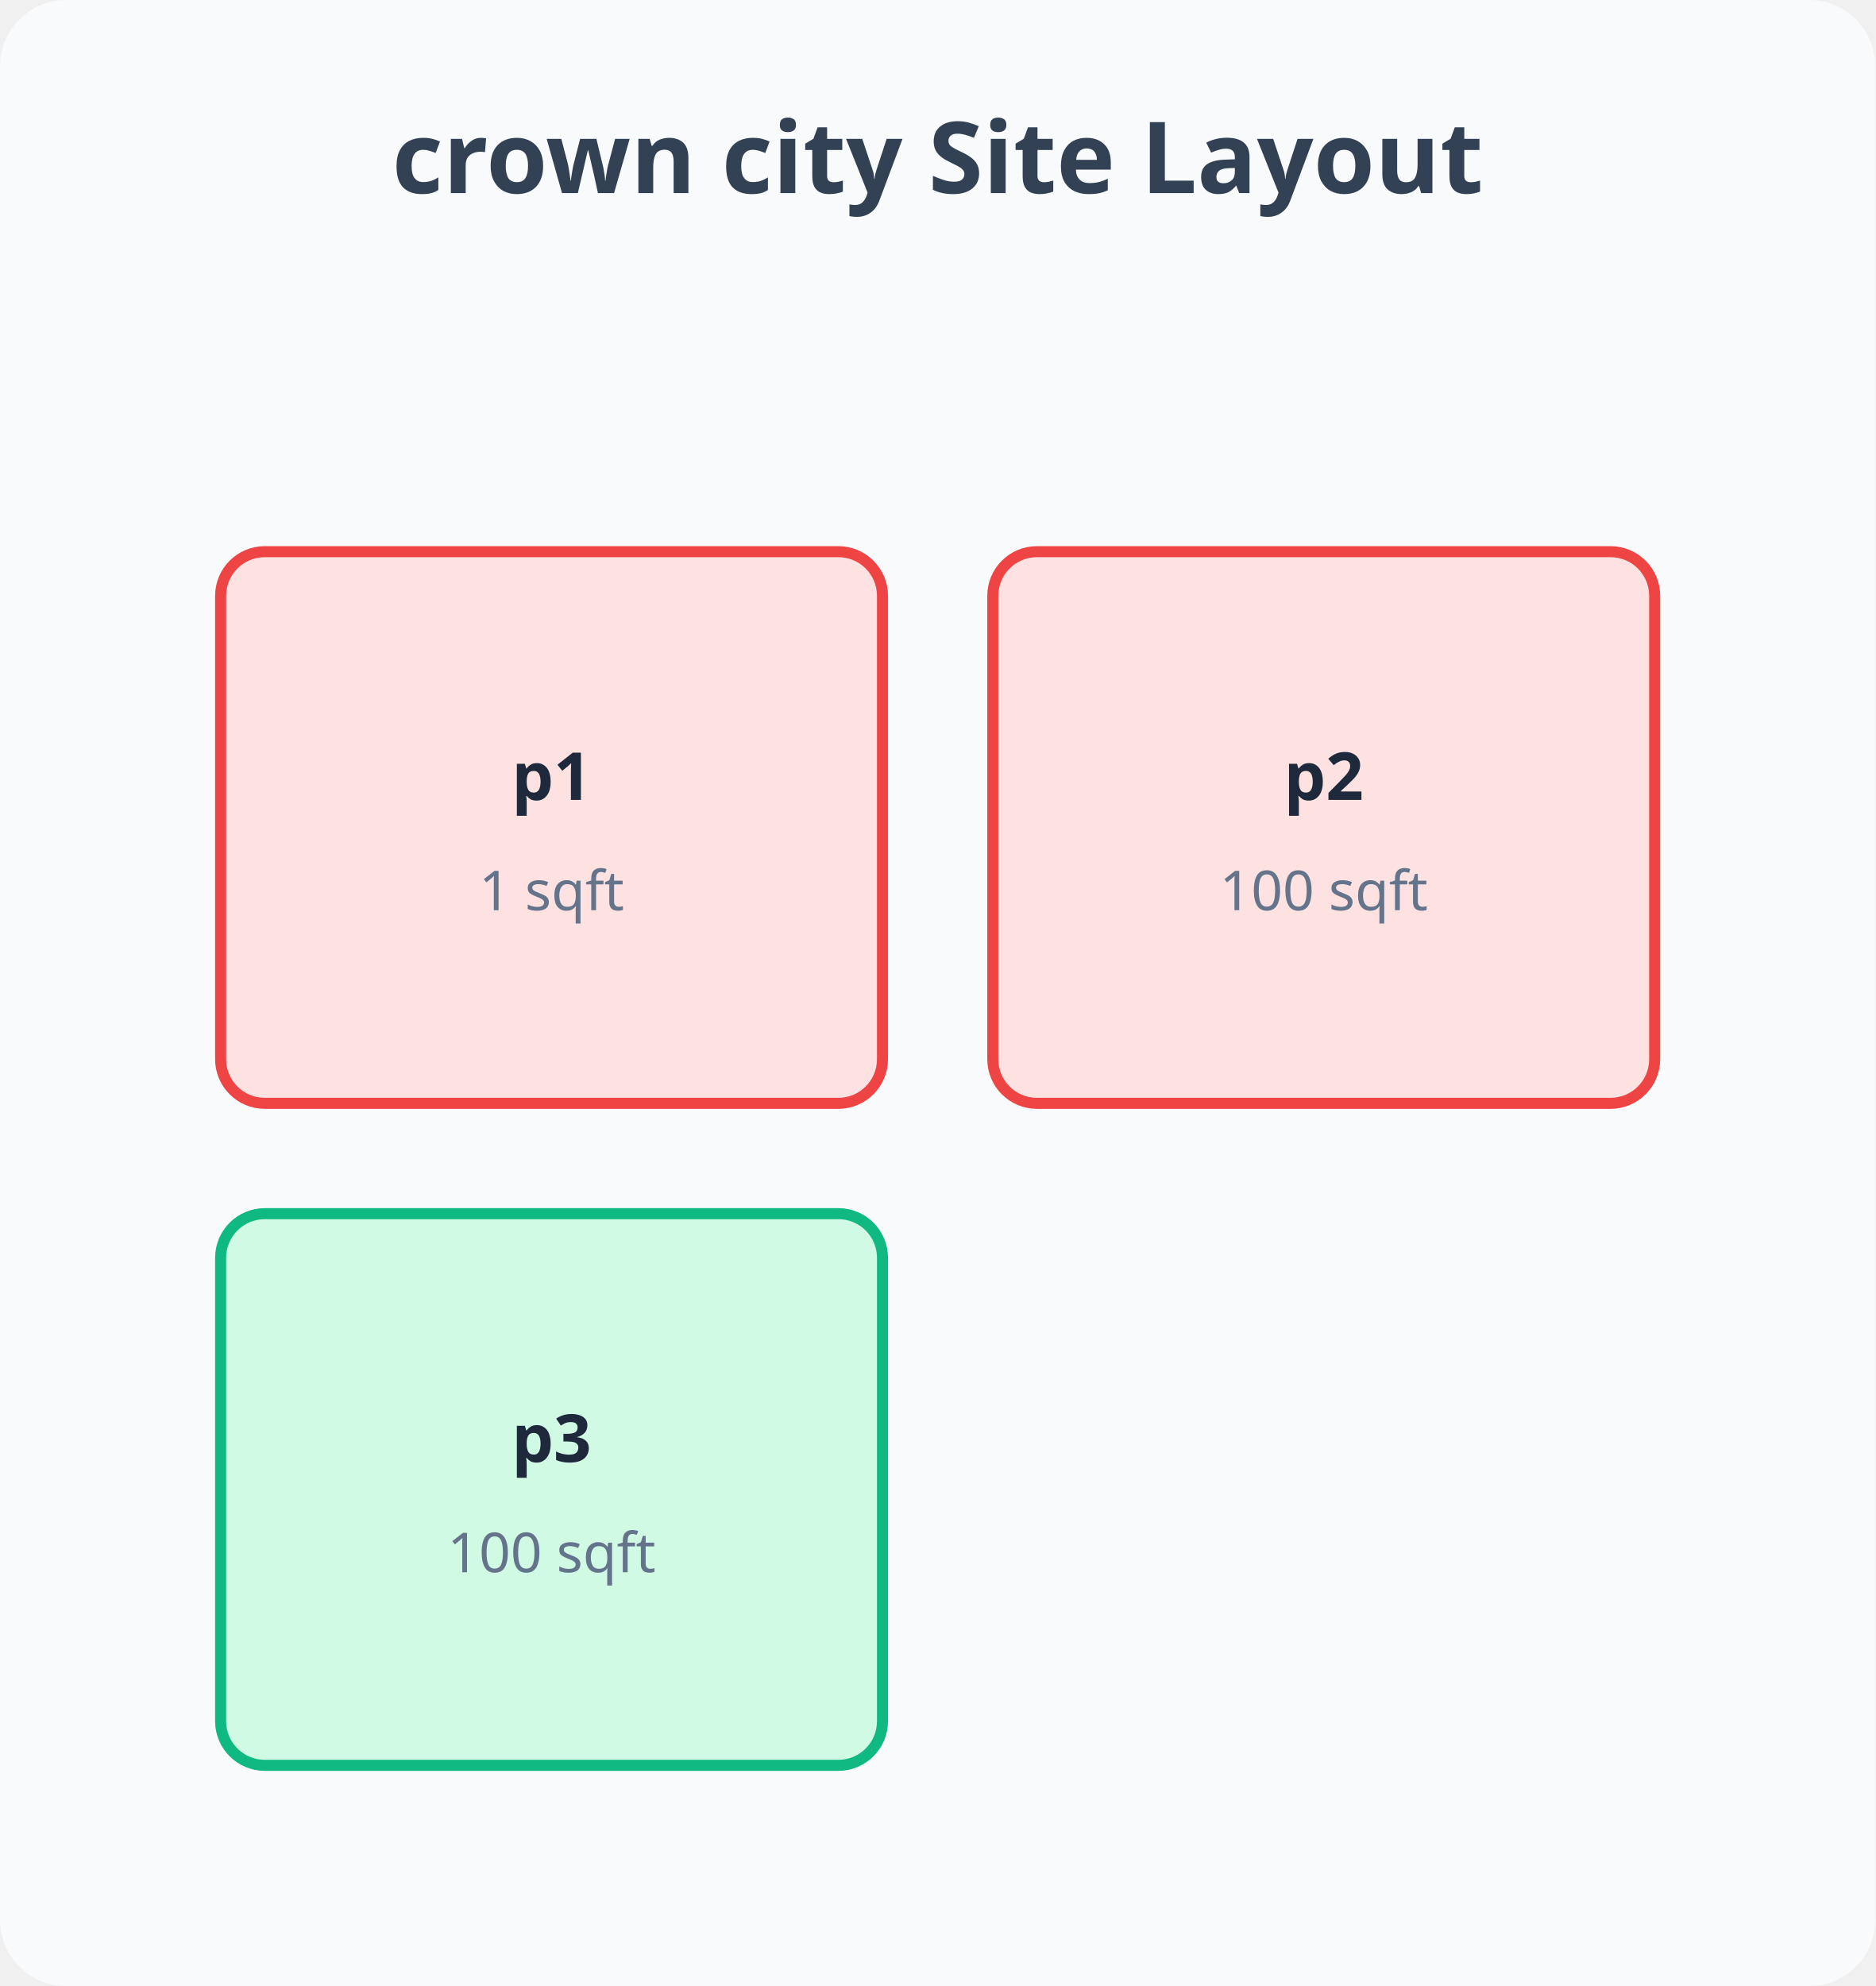
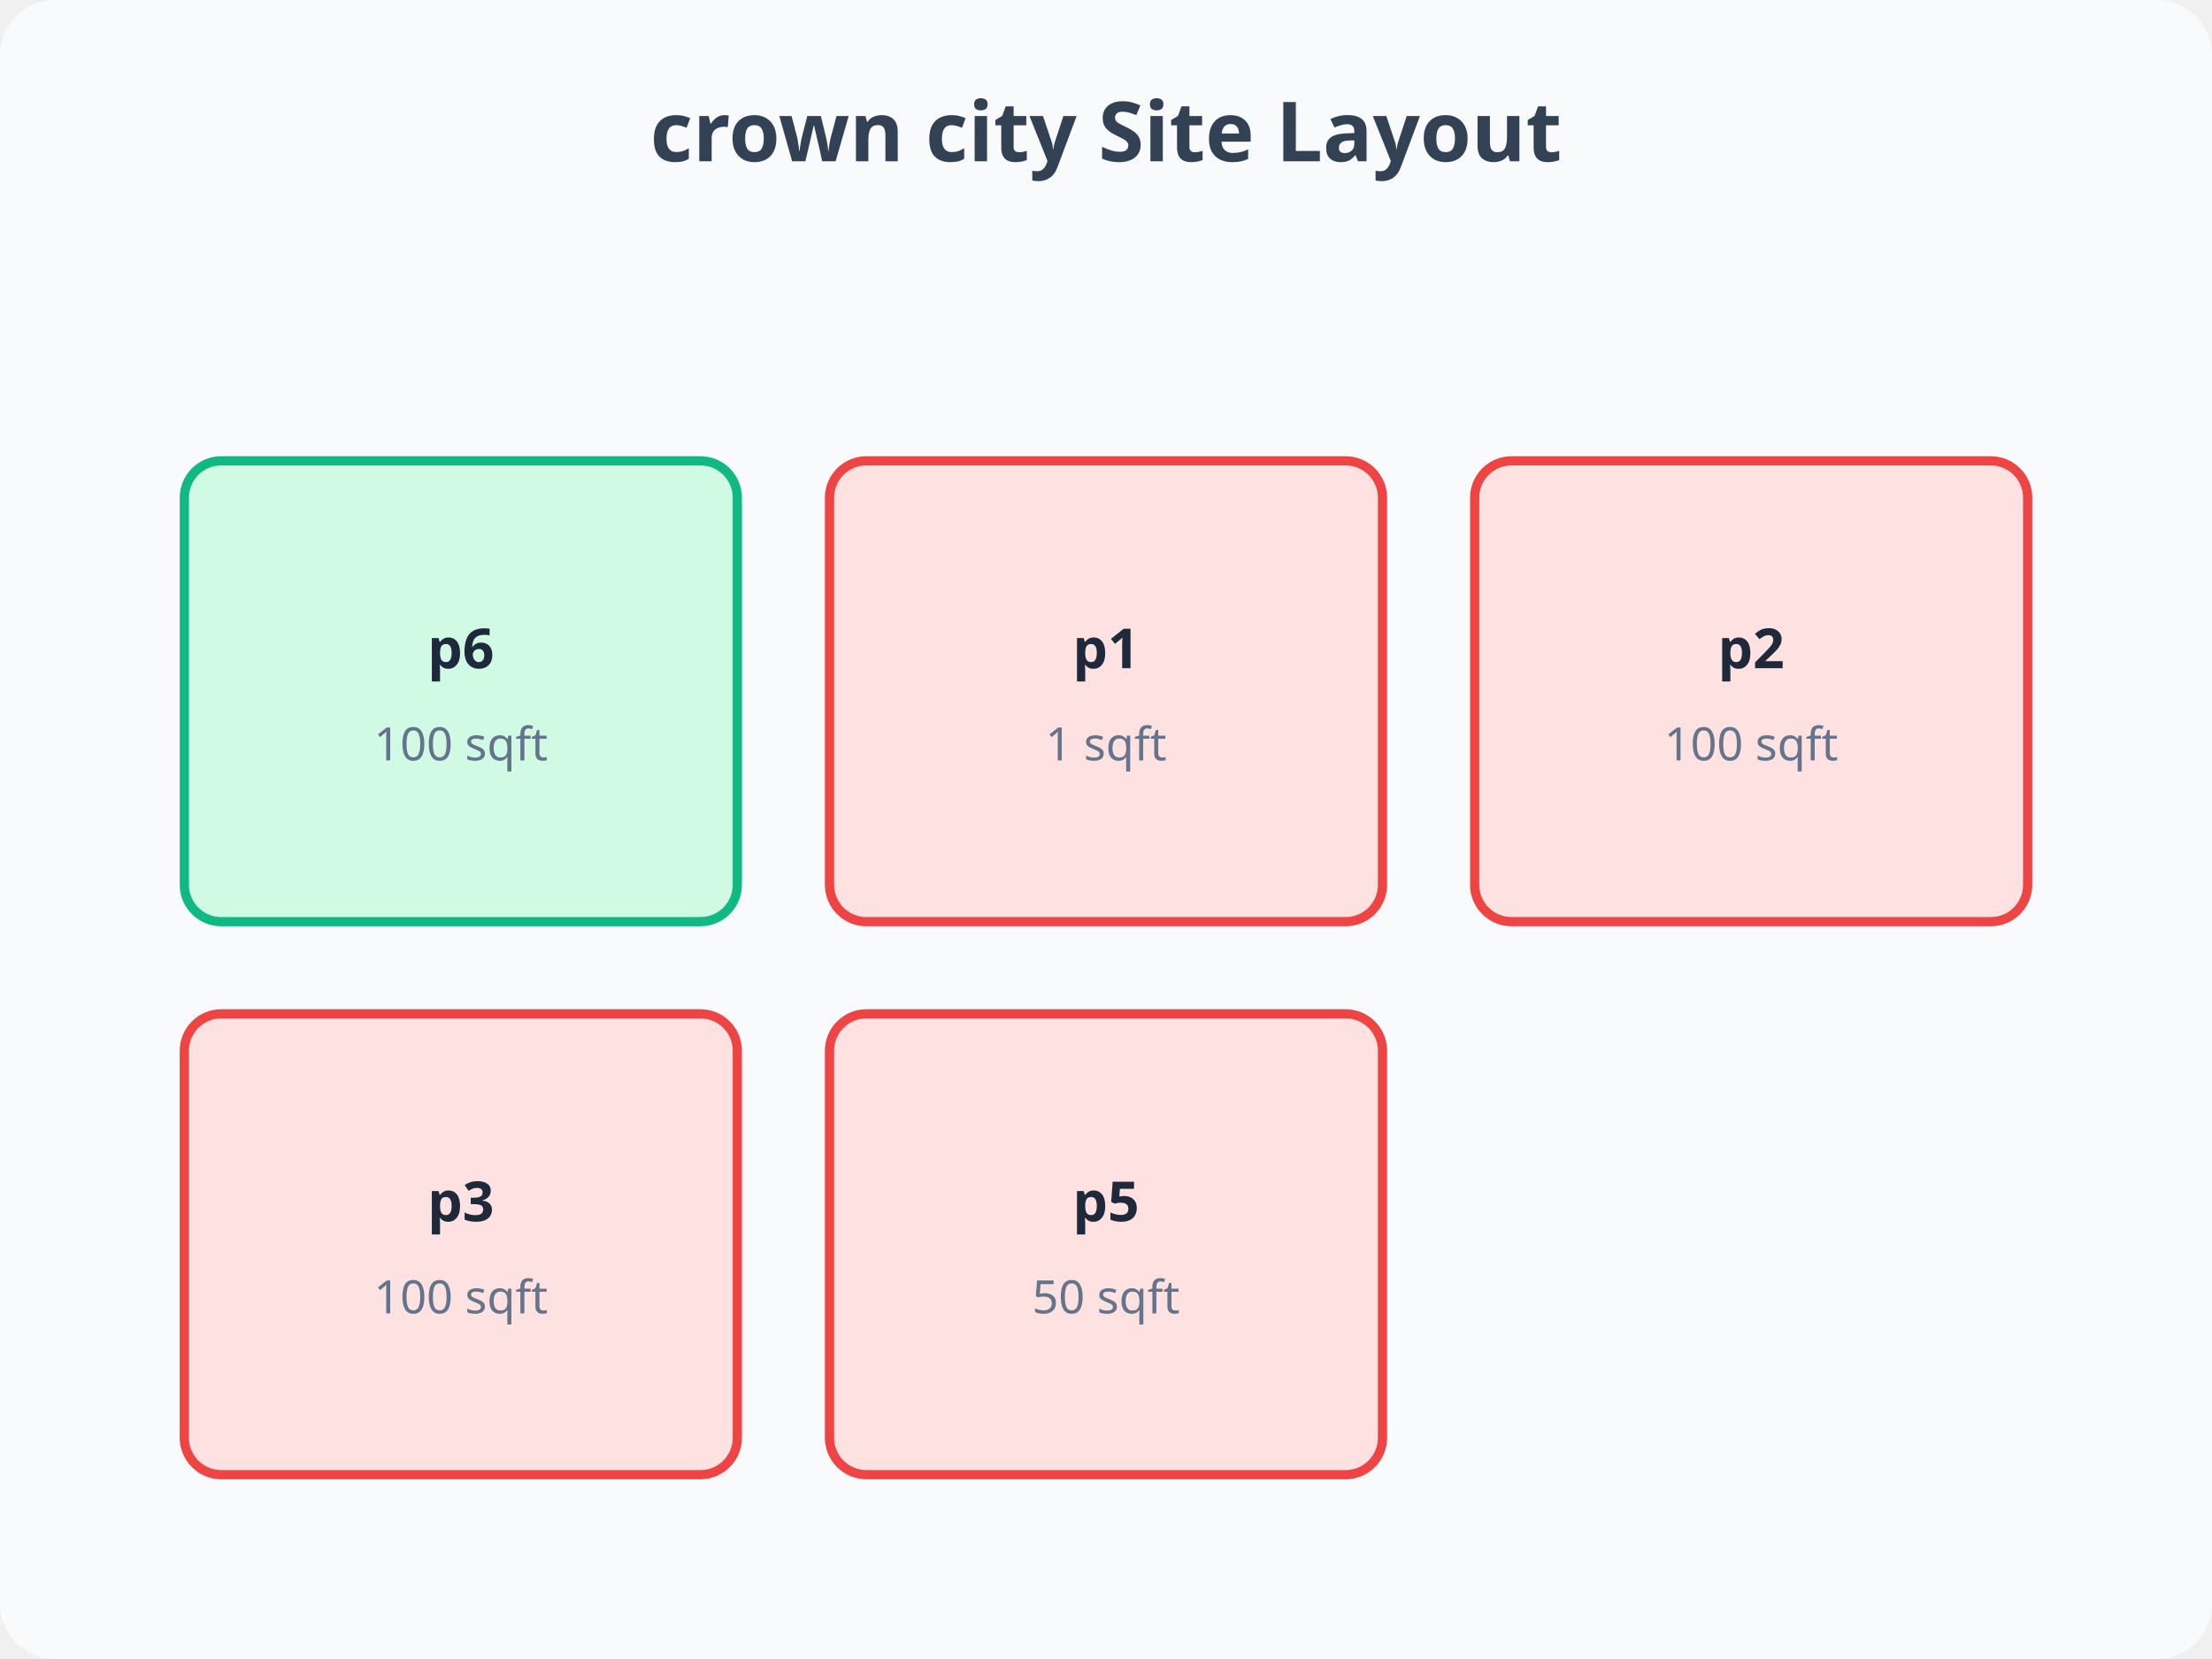
- <svg xmlns="http://www.w3.org/2000/svg" width="340" height="360" viewBox="0 0 340 360">
+ <svg xmlns="http://www.w3.org/2000/svg" width="480" height="360" viewBox="0 0 480 360">
  <defs>
    <style>
      .plot { cursor: pointer; stroke: #fff; stroke-width: 2; transition: filter 0.2s; }
      .plot:hover { filter: brightness(0.9); }
      .plot-text { font-family: sans-serif; font-weight: bold; pointer-events: none; text-anchor: middle; fill: #1e293b; }
      .plot-area { font-family: sans-serif; font-size: 10px; pointer-events: none; text-anchor: middle; fill: #64748b; }
      .available { fill: #d1fae5; stroke: #10b981; }
      .booked { fill: #fef3c7; stroke: #f59e0b; }
      .sold { fill: #fee2e2; stroke: #ef4444; }
    </style>
  </defs>
  <rect width="100%" height="100%" fill="#f8fafc" rx="12" />
-   <text x="170" y="35" text-anchor="middle" style="font-family: sans-serif; font-weight: bold; font-size: 18px; fill: #334155;">crown city Site Layout</text>
+   <text x="240" y="35" text-anchor="middle" style="font-family: sans-serif; font-weight: bold; font-size: 18px; fill: #334155;">crown city Site Layout</text>
+   <g class="plot-group" id="plot-group-6a7190cb92f360705e104251" data-plot-id="6a7190cb92f360705e104251" data-plot-number="p6">
+     <rect id="plot-p6" class="plot available" x="40" y="100" width="120" height="100" rx="8" />
+     <text x="100" y="145" class="plot-text">p6</text>
+     <text x="100" y="165" class="plot-area">100 sqft</text>
+   </g>
  <g class="plot-group" id="plot-group-6a6f30193e14125dd41809e2" data-plot-id="6a6f30193e14125dd41809e2" data-plot-number="p1">
-     <rect id="plot-p1" class="plot sold" x="40" y="100" width="120" height="100" rx="8" />
-     <text x="100" y="145" class="plot-text">p1</text>
-     <text x="100" y="165" class="plot-area">1 sqft</text>
+     <rect id="plot-p1" class="plot sold" x="180" y="100" width="120" height="100" rx="8" />
+     <text x="240" y="145" class="plot-text">p1</text>
+     <text x="240" y="165" class="plot-area">1 sqft</text>
  </g>
  <g class="plot-group" id="plot-group-6a7062b9a6397d080d480f90" data-plot-id="6a7062b9a6397d080d480f90" data-plot-number="p2">
-     <rect id="plot-p2" class="plot sold" x="180" y="100" width="120" height="100" rx="8" />
-     <text x="240" y="145" class="plot-text">p2</text>
-     <text x="240" y="165" class="plot-area">100 sqft</text>
+     <rect id="plot-p2" class="plot sold" x="320" y="100" width="120" height="100" rx="8" />
+     <text x="380" y="145" class="plot-text">p2</text>
+     <text x="380" y="165" class="plot-area">100 sqft</text>
  </g>
  <g class="plot-group" id="plot-group-6a7064c3a6397d080d4813a4" data-plot-id="6a7064c3a6397d080d4813a4" data-plot-number="p3">
-     <rect id="plot-p3" class="plot available" x="40" y="220" width="120" height="100" rx="8" />
+     <rect id="plot-p3" class="plot sold" x="40" y="220" width="120" height="100" rx="8" />
    <text x="100" y="265" class="plot-text">p3</text>
    <text x="100" y="285" class="plot-area">100 sqft</text>
  </g>
+   <g class="plot-group" id="plot-group-6a718efe92f360705e103e99" data-plot-id="6a718efe92f360705e103e99" data-plot-number="p5">
+     <rect id="plot-p5" class="plot sold" x="180" y="220" width="120" height="100" rx="8" />
+     <text x="240" y="265" class="plot-text">p5</text>
+     <text x="240" y="285" class="plot-area">50 sqft</text>
+   </g>
</svg>
